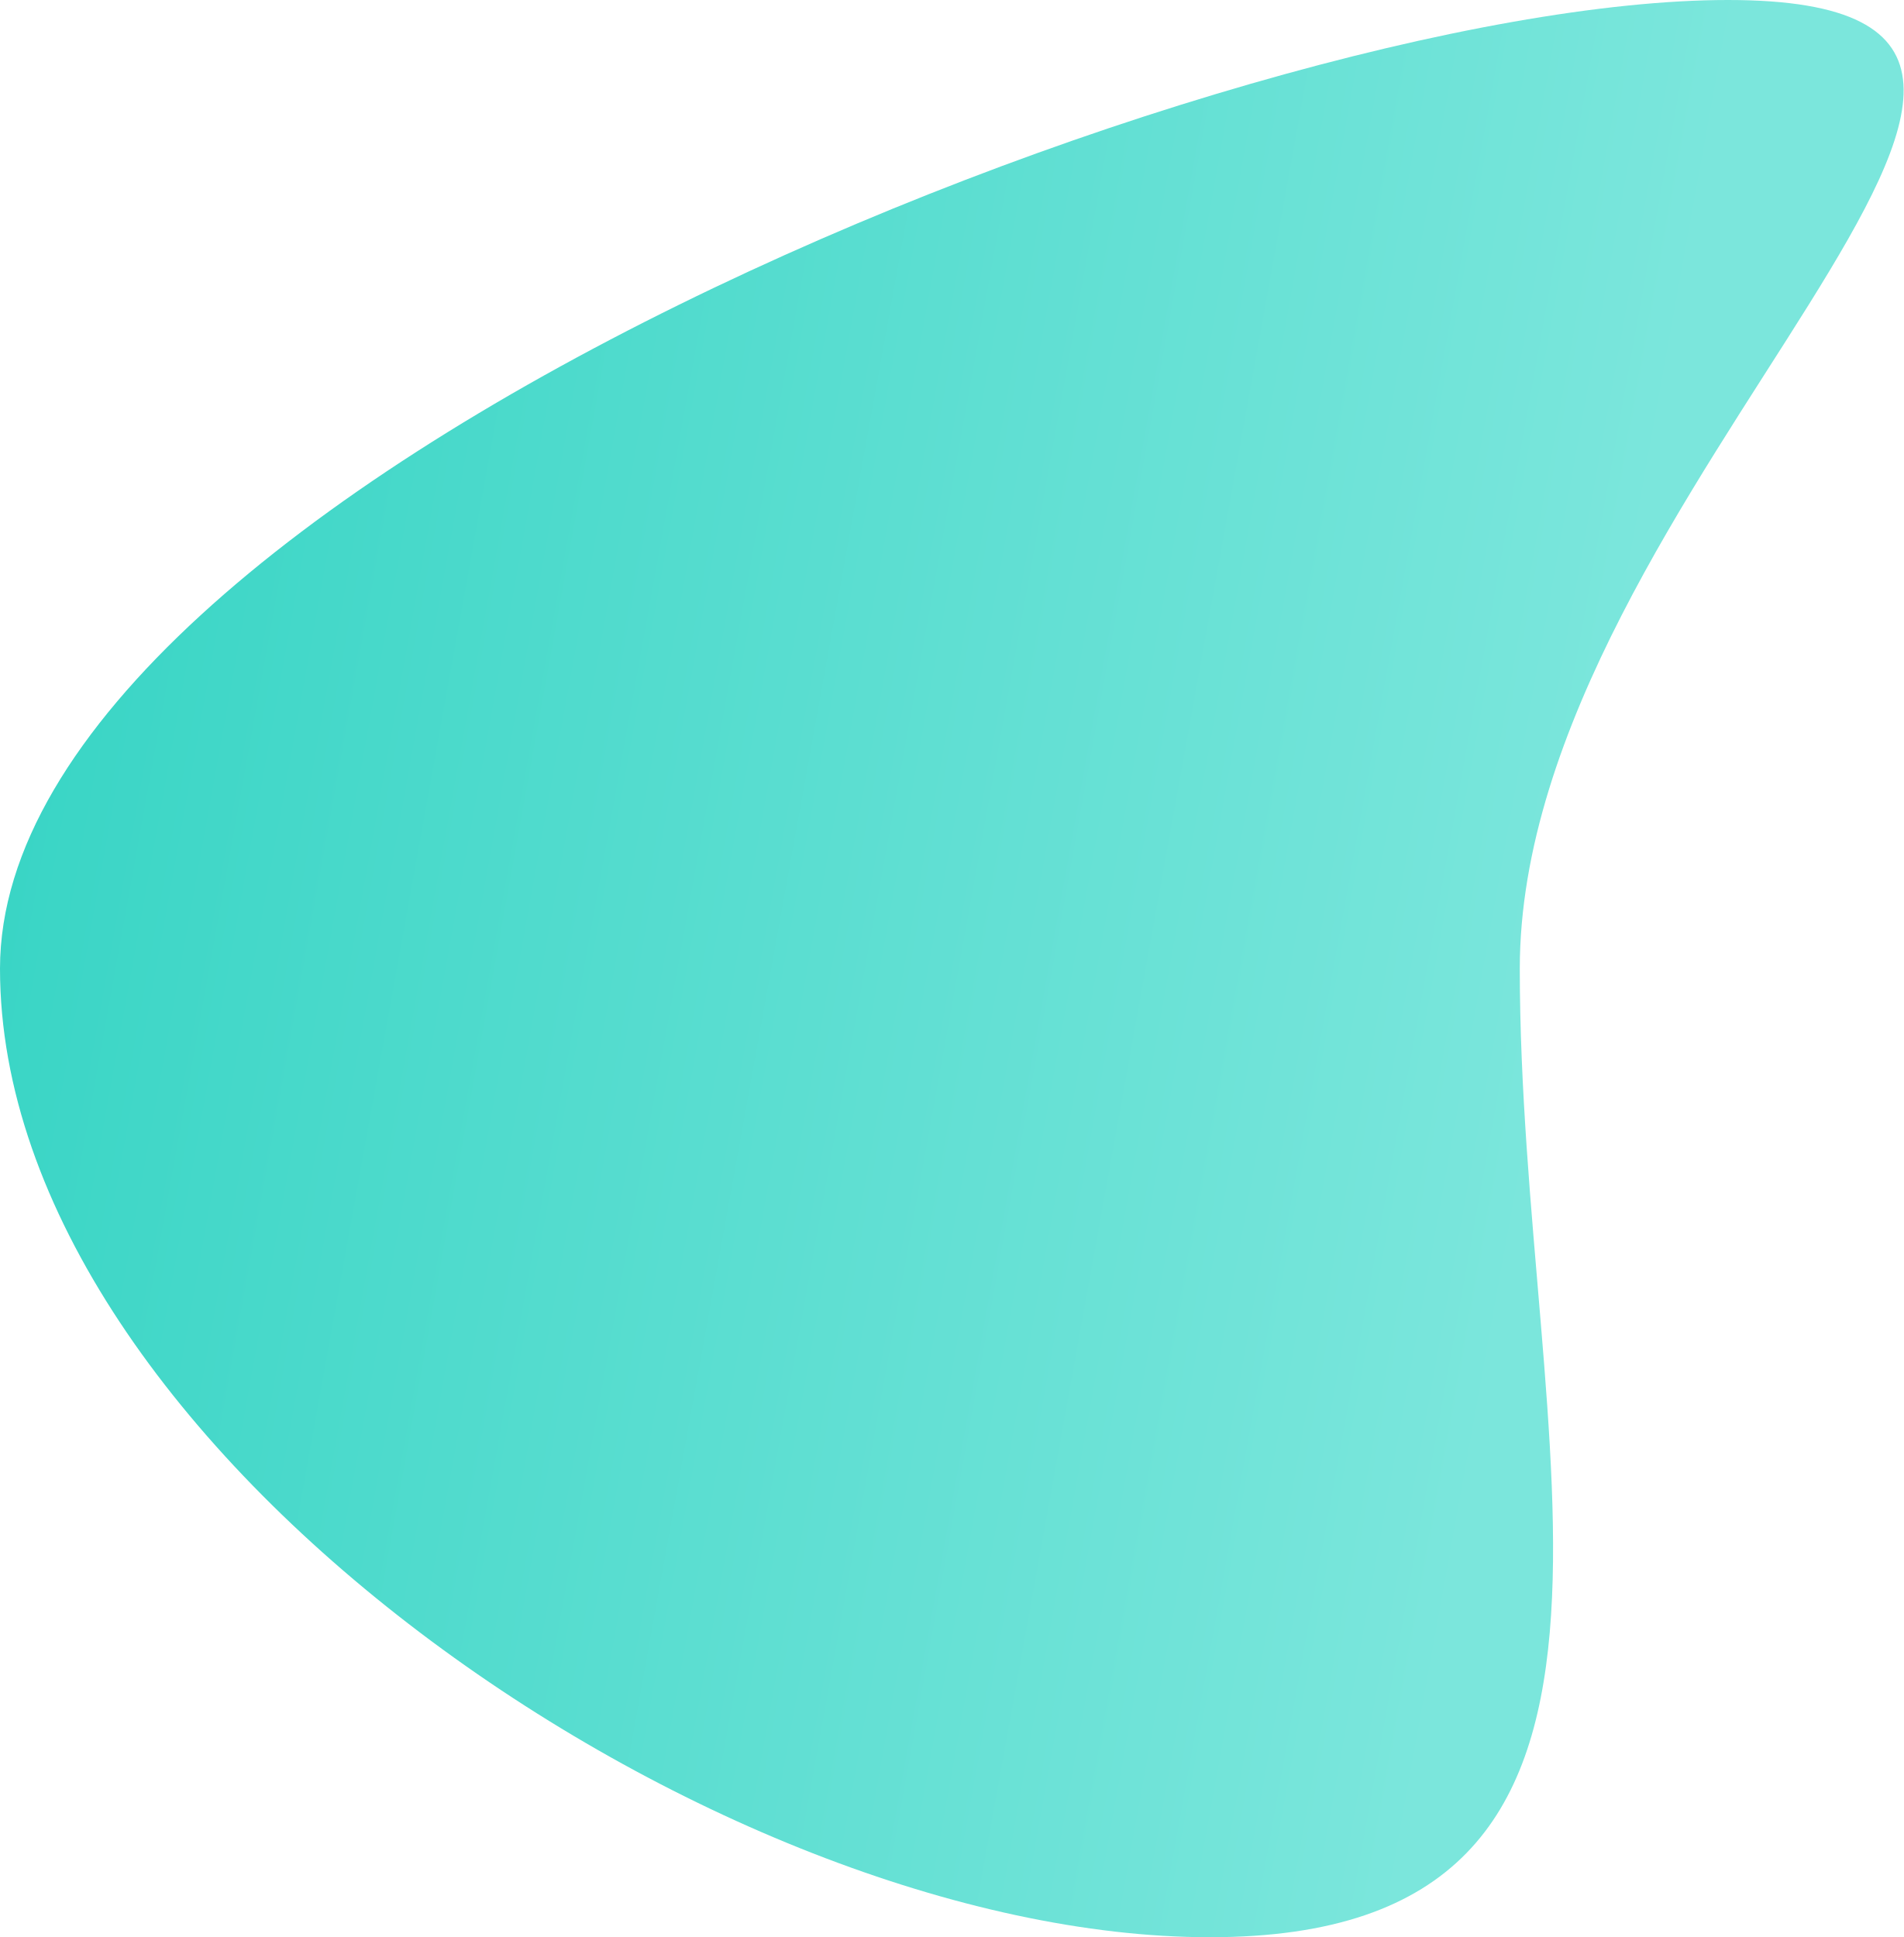
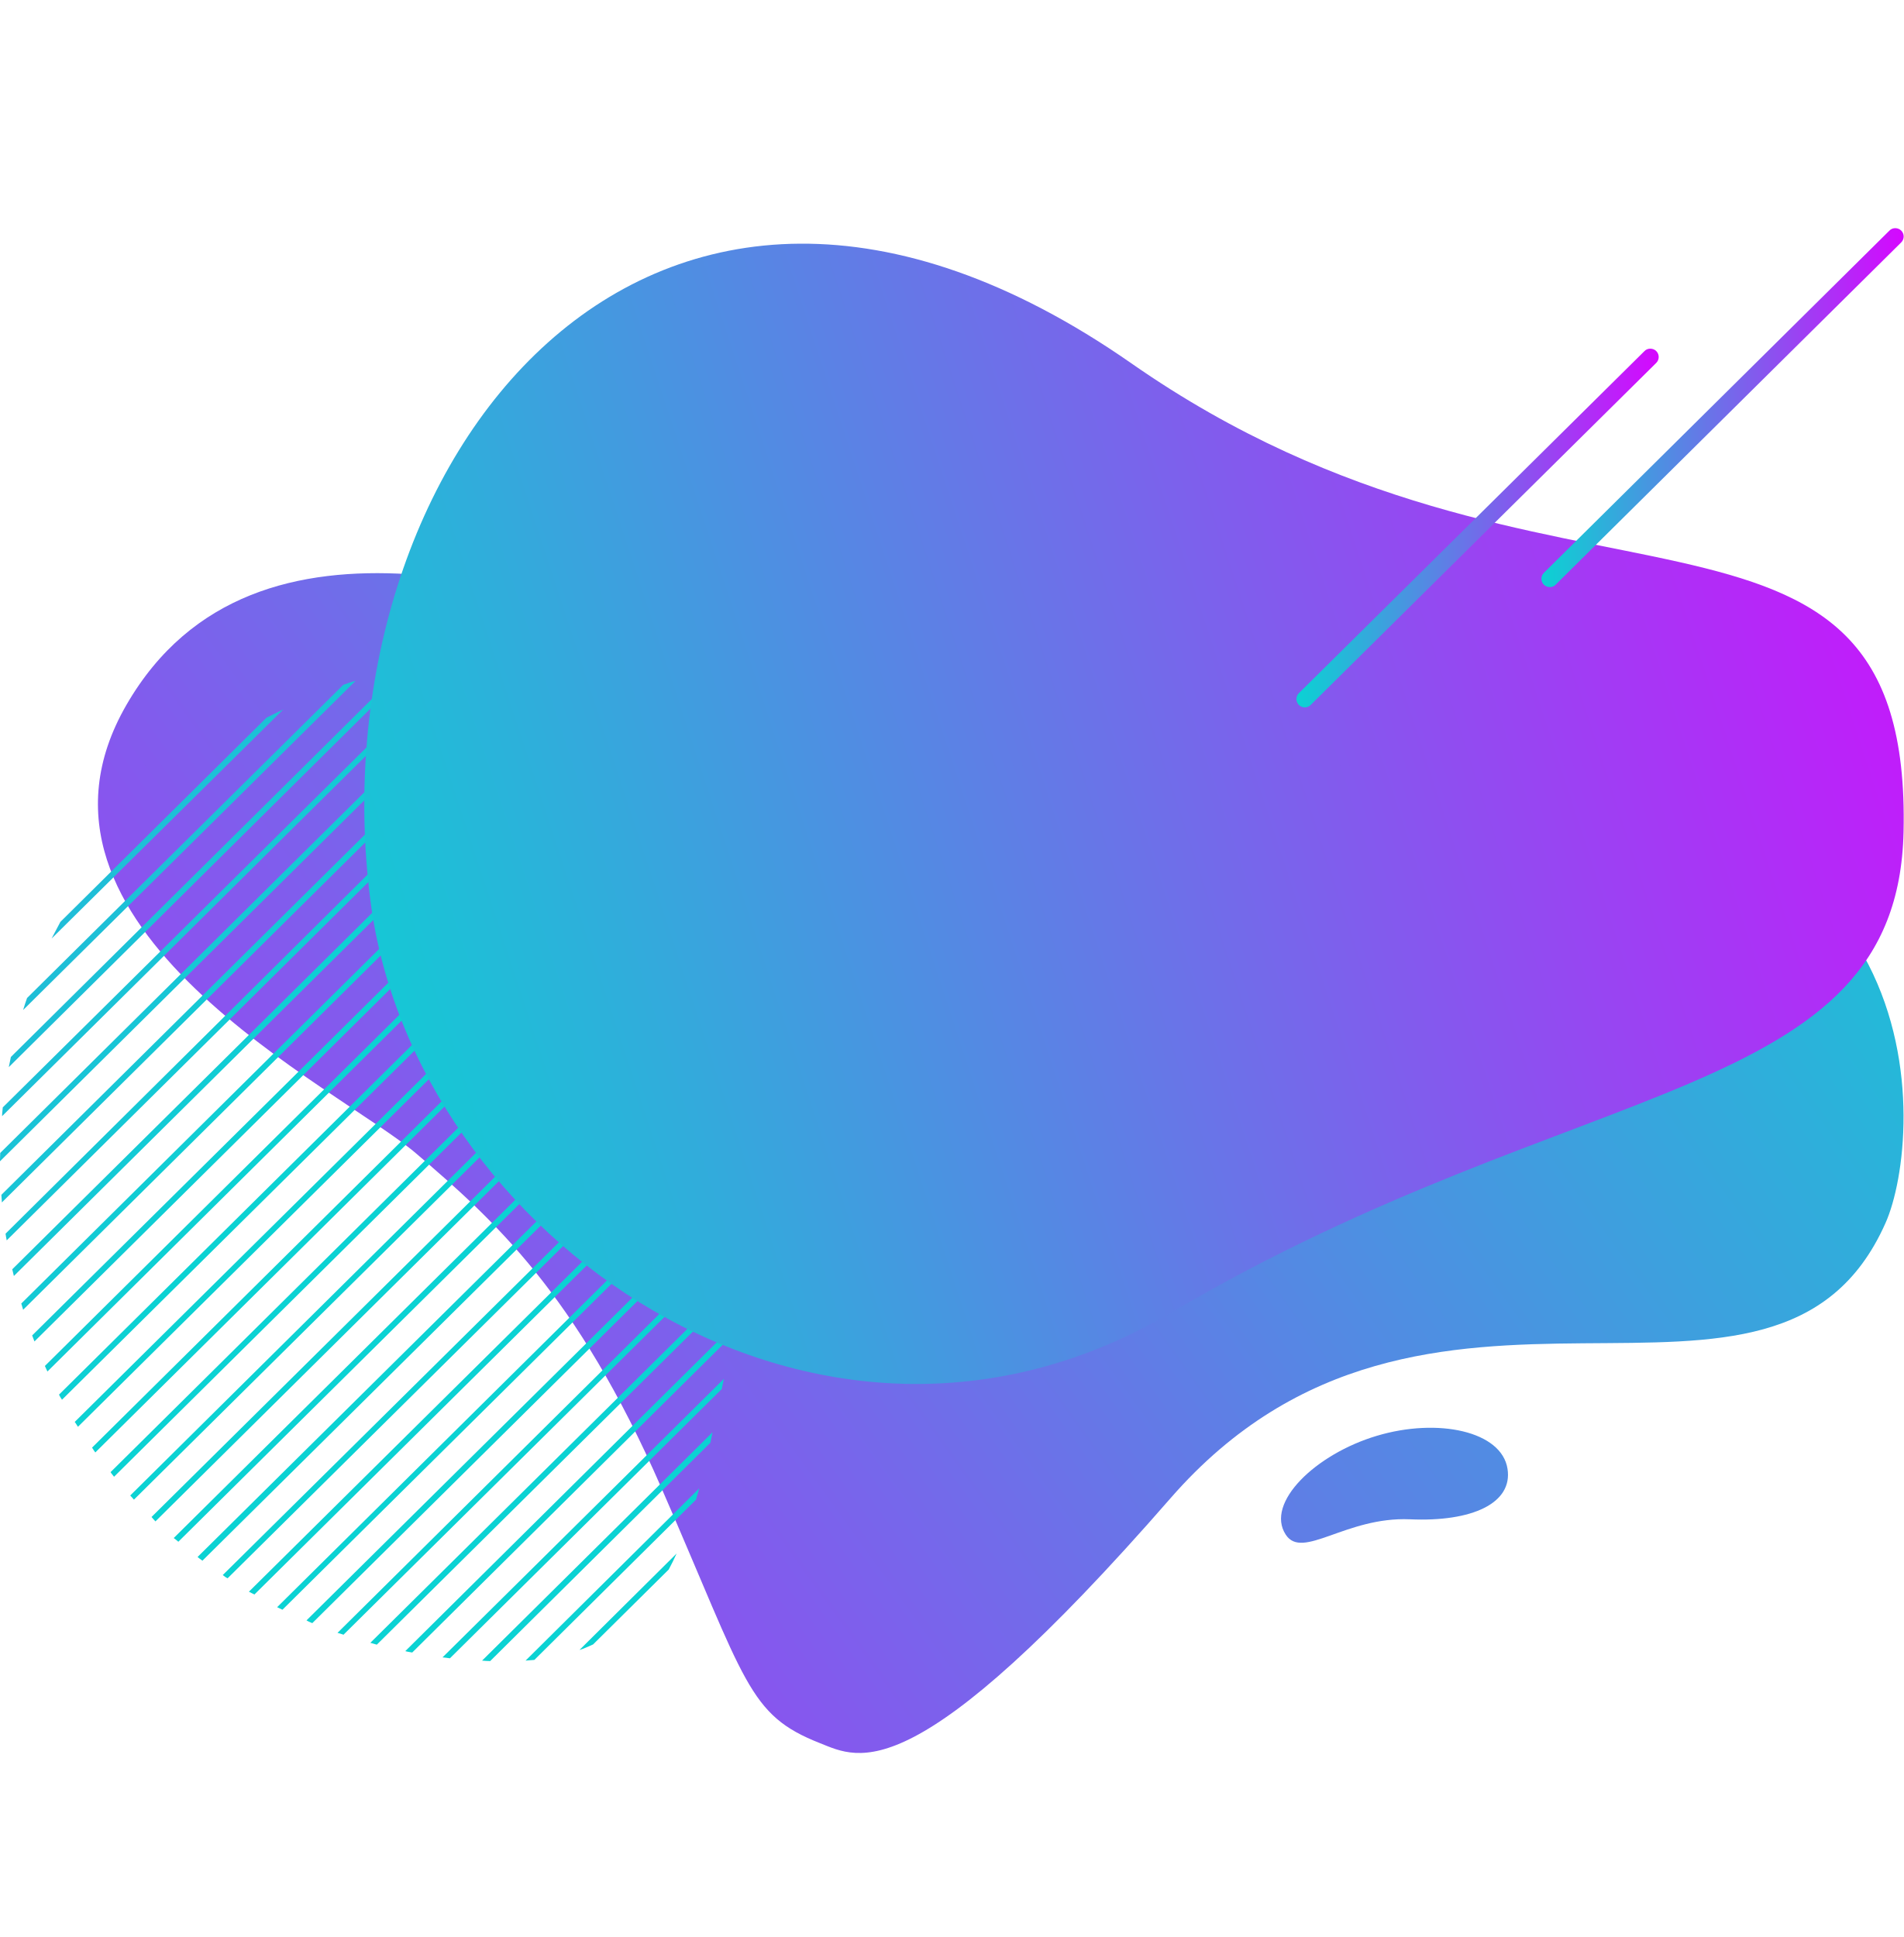
<svg xmlns="http://www.w3.org/2000/svg" version="1.1" id="Layer_3" x="0px" y="0px" viewBox="0 0 823 837.5" style="enable-background:new 0 0 823 837.5;" xml:space="preserve">
  <style type="text/css">
	.st0{fill:url(#SVGID_1_);}
+ 	.st1{fill:url(#SVGID_2_);}
+ 	.st2{fill:url(#SVGID_3_);}
+ 	.st3{fill:url(#SVGID_4_);}
+ 	.st4{fill:url(#SVGID_5_);}
+ 	.st5{fill:url(#SVGID_6_);}
+ 	.st6{fill:url(#SVGID_7_);}
+ 	.st7{fill:url(#SVGID_8_);}
+ 	.st8{fill:url(#SVGID_9_);}
+ 	.st9{fill:url(#SVGID_10_);}
+ 	.st10{fill:url(#SVGID_11_);}
+ 	.st11{fill:url(#SVGID_12_);}
+ 	.st12{fill:url(#SVGID_13_);}
+ 	.st13{fill:url(#SVGID_14_);}
+ 	.st14{fill:url(#SVGID_15_);}
+ 	.st15{fill:url(#SVGID_16_);}
+ 	.st16{fill:url(#SVGID_17_);}
+ 	.st17{fill:url(#SVGID_18_);}
+ 	.st18{fill:url(#SVGID_19_);}
+ 	.st19{fill:url(#SVGID_20_);}
+ 	.st20{fill:url(#SVGID_21_);}
+ 	.st21{fill:url(#SVGID_22_);}
+ 	.st22{fill:url(#SVGID_23_);}
+ 	.st23{fill:url(#SVGID_24_);}
+ 	.st24{fill:url(#SVGID_25_);}
+ 	.st25{fill:url(#SVGID_26_);}
+ 	.st26{fill:url(#SVGID_27_);}
+ 	.st27{fill:url(#SVGID_28_);}
+ 	.st28{fill:url(#SVGID_29_);}
+ 	.st29{fill:url(#SVGID_30_);}
+ 	.st30{fill:url(#SVGID_31_);}
+ 	.st31{fill:url(#SVGID_32_);}
+ 	.st32{fill:url(#SVGID_33_);}
+ 	.st33{fill:url(#SVGID_34_);}
+ 	.st34{fill:url(#SVGID_35_);}
</style>
-   <linearGradient id="SVGID_1_" gradientUnits="userSpaceOnUse" x1="9.395" y1="306.895" x2="676.069" y2="427.23">
-     <stop offset="0" style="stop-color:#39D5C5" />
-     <stop offset="1" style="stop-color:#7BE6DC" />
-   </linearGradient>
-   <path class="st0" d="M657,418.8c0,207.1,79.2,418.8-134,418.8S0,625.9,0,418.8S533.9,0,747,0S657,211.7,657,418.8z" />
+   <g>
+     <g>
+       <linearGradient id="SVGID_1_" gradientUnits="userSpaceOnUse" x1="793.19" y1="1158.683" x2="-152.22" y2="476.464" gradientTransform="matrix(1 0 0 -1 0 1318)">
+         <stop offset="0" style="stop-color:#0BD2D3" />
+         <stop offset="0.513" style="stop-color:#736AEA" />
+         <stop offset="1" style="stop-color:#D607FF" />
+       </linearGradient>
+       <path class="st0" d="M626.4,343.5c-3.5,0.2-75.9,5.4-125-86.1c-40-74.3-82.3,50.9-200.1,18.9c-59.8-16.4-190.9-67.9-246.6,28.4    c-55.7,96.4,93,166.2,125.4,194.2c32.5,27.8,69.1,60.1,105.9,144.6c36.8,84.4,37.3,97.9,68.5,110.2    c17.1,6.8,40.7,21.2,151.5-105.9s261.6-11.9,309.1-119C831.7,491.7,841.7,329.6,626.4,343.5z" />
+       <linearGradient id="SVGID_2_" gradientUnits="userSpaceOnUse" x1="996.826" y1="957.406" x2="-34.33" y2="213.311" gradientTransform="matrix(1 0 0 -1 0 1318)">
+         <stop offset="0" style="stop-color:#0BD2D3" />
+         <stop offset="0.513" style="stop-color:#736AEA" />
+         <stop offset="1" style="stop-color:#D607FF" />
+       </linearGradient>
+       <path class="st1" d="M595.2,620.8c-26.5,7.9-48.3,29-39.4,42.7c7.2,11.2,26-7.8,53.7-6.6c27,1.2,44.5-7,42.2-21.8    C649.2,618.8,621.6,612.9,595.2,620.8z" />
+     </g>
+     <g>
+       <linearGradient id="SVGID_3_" gradientUnits="userSpaceOnUse" x1="5230.186" y1="1190.885" x2="6272.466" y2="568.501" gradientTransform="matrix(-1 0 0 1 5294.684 -621.8662)">
+         <stop offset="0" style="stop-color:#0BD2D3" />
+         <stop offset="0.513" style="stop-color:#736AEA" />
+         <stop offset="1" style="stop-color:#D607FF" />
+       </linearGradient>
+       <path class="st2" d="M256.4,711l32.7-32.4c1.2-2.2,2.3-4.5,3.4-6.9l-42,41.7C252.6,712.8,254.5,711.8,256.4,711z" />
+       <linearGradient id="SVGID_4_" gradientUnits="userSpaceOnUse" x1="5226.679" y1="1185.106" x2="6269.679" y2="562.292" gradientTransform="matrix(-1 0 0 1 5294.684 -621.8662)">
+         <stop offset="0" style="stop-color:#0BD2D3" />
+         <stop offset="0.513" style="stop-color:#736AEA" />
+         <stop offset="1" style="stop-color:#D607FF" />
+       </linearGradient>
+       <path class="st3" d="M231,717.7l69.9-69.3c0.5-1.7,0.9-3.3,1.4-4.9L227.2,718C228.5,717.9,229.8,717.8,231,717.7z" />
+       <linearGradient id="SVGID_5_" gradientUnits="userSpaceOnUse" x1="5223.133" y1="1179.143" x2="6267.097" y2="555.753" gradientTransform="matrix(-1 0 0 1 5294.684 -621.8662)">
+         <stop offset="0" style="stop-color:#0BD2D3" />
+         <stop offset="0.513" style="stop-color:#736AEA" />
+         <stop offset="1" style="stop-color:#D607FF" />
+       </linearGradient>
+       <path class="st4" d="M211.9,718.2l95.2-94.4c0.3-1.5,0.6-3.1,0.9-4.5l-99.6,98.7C209.5,718.1,210.7,718.2,211.9,718.2z" />
+       <linearGradient id="SVGID_6_" gradientUnits="userSpaceOnUse" x1="5219.254" y1="1172.794" x2="6264.008" y2="548.933" gradientTransform="matrix(-1 0 0 1 5294.684 -621.8662)">
+         <stop offset="0" style="stop-color:#0BD2D3" />
+         <stop offset="0.513" style="stop-color:#736AEA" />
+         <stop offset="1" style="stop-color:#D607FF" />
+       </linearGradient>
+       <path class="st5" d="M194.5,717l117.5-116.4c0.3-1.5,0.6-2.9,0.9-4.4L191.3,716.6C192.2,716.7,193.4,716.8,194.5,717z" />
+       <linearGradient id="SVGID_7_" gradientUnits="userSpaceOnUse" x1="5214.663" y1="1165.636" x2="6258.986" y2="542.032" gradientTransform="matrix(-1 0 0 1 5294.684 -621.8662)">
+         <stop offset="0" style="stop-color:#0BD2D3" />
+         <stop offset="0.513" style="stop-color:#736AEA" />
+         <stop offset="1" style="stop-color:#D607FF" />
+       </linearGradient>
+       <path class="st6" d="M178.2,714.5L316.9,577c0.3-1.6,0.6-3.1,1-4.6L175.2,713.9C176.2,714.2,177.2,714.3,178.2,714.5z" />
+       <linearGradient id="SVGID_8_" gradientUnits="userSpaceOnUse" x1="5209.471" y1="1157.13" x2="6254.427" y2="533.148" gradientTransform="matrix(-1 0 0 1 5294.684 -621.8662)">
+         <stop offset="0" style="stop-color:#0BD2D3" />
+         <stop offset="0.513" style="stop-color:#736AEA" />
+         <stop offset="1" style="stop-color:#D607FF" />
+       </linearGradient>
+       <path class="st7" d="M162.9,711.1l159.9-158.4c0.5-1.7,0.9-3.3,1.4-4.9L160.1,710.3C161,710.6,162,710.8,162.9,711.1z" />
+       <linearGradient id="SVGID_9_" gradientUnits="userSpaceOnUse" x1="5202.638" y1="1146.185" x2="6247.406" y2="522.315" gradientTransform="matrix(-1 0 0 1 5294.684 -621.8662)">
+         <stop offset="0" style="stop-color:#0BD2D3" />
+         <stop offset="0.513" style="stop-color:#736AEA" />
+         <stop offset="1" style="stop-color:#D607FF" />
+       </linearGradient>
+       <path class="st8" d="M148.5,706.8l183.3-181.5c0.7-2,1.6-4,2.4-5.9L145.9,706C146.7,706.2,147.7,706.5,148.5,706.8z" />
+       <linearGradient id="SVGID_10_" gradientUnits="userSpaceOnUse" x1="5193.069" y1="1130.407" x2="6238.461" y2="506.165" gradientTransform="matrix(-1 0 0 1 5294.684 -621.8662)">
+         <stop offset="0" style="stop-color:#0BD2D3" />
+         <stop offset="0.513" style="stop-color:#736AEA" />
+         <stop offset="1" style="stop-color:#D607FF" />
+       </linearGradient>
+       <path class="st9" d="M135,701.8L350.8,488l0.5-4.1L132.5,700.6C133.3,701.1,134.1,701.4,135,701.8z" />
+       <linearGradient id="SVGID_11_" gradientUnits="userSpaceOnUse" x1="5171.727" y1="1095.362" x2="6216.45" y2="471.52" gradientTransform="matrix(-1 0 0 1 5294.684 -621.8662)">
+         <stop offset="0" style="stop-color:#0BD2D3" />
+         <stop offset="0.513" style="stop-color:#736AEA" />
+         <stop offset="1" style="stop-color:#D607FF" />
+       </linearGradient>
+       <path class="st10" d="M122.1,696l277.3-274.7c0.6-1.7,1.2-3.5,1.7-5.1L119.8,694.9C120.5,695.2,121.3,695.6,122.1,696z" />
+       <linearGradient id="SVGID_12_" gradientUnits="userSpaceOnUse" x1="5166.741" y1="1087.219" x2="6211.972" y2="463.072" gradientTransform="matrix(-1 0 0 1 5294.684 -621.8662)">
+         <stop offset="0" style="stop-color:#0BD2D3" />
+         <stop offset="0.513" style="stop-color:#736AEA" />
+         <stop offset="1" style="stop-color:#D607FF" />
+       </linearGradient>
+       <path class="st11" d="M110,689.4l293.7-290.9c0-1.2,0-2.3,0-3.5L107.6,688.2C108.4,688.6,109.3,689.1,110,689.4z" />
+       <linearGradient id="SVGID_13_" gradientUnits="userSpaceOnUse" x1="5163.262" y1="1081.857" x2="6208.337" y2="457.804" gradientTransform="matrix(-1 0 0 1 5294.684 -621.8662)">
+         <stop offset="0" style="stop-color:#0BD2D3" />
+         <stop offset="0.513" style="stop-color:#736AEA" />
+         <stop offset="1" style="stop-color:#D607FF" />
+       </linearGradient>
+       <path class="st12" d="M98.4,682.4L402,381.7c-0.2-0.9-0.5-1.9-0.7-2.7l-305,302C96.9,681.5,97.7,682.1,98.4,682.4z" />
+       <linearGradient id="SVGID_14_" gradientUnits="userSpaceOnUse" x1="5160.575" y1="1077.709" x2="6205.996" y2="453.45" gradientTransform="matrix(-1 0 0 1 5294.684 -621.8662)">
+         <stop offset="0" style="stop-color:#0BD2D3" />
+         <stop offset="0.513" style="stop-color:#736AEA" />
+         <stop offset="1" style="stop-color:#D607FF" />
+       </linearGradient>
+       <path class="st13" d="M87.5,674.8l309.8-306.9c-0.3-0.7-0.7-1.7-1.2-2.4L85.4,673.2C86.1,673.8,86.7,674.2,87.5,674.8z" />
+       <linearGradient id="SVGID_15_" gradientUnits="userSpaceOnUse" x1="5158.368" y1="1074.509" x2="6203.736" y2="450.281" gradientTransform="matrix(-1 0 0 1 5294.684 -621.8662)">
+         <stop offset="0" style="stop-color:#0BD2D3" />
+         <stop offset="0.513" style="stop-color:#736AEA" />
+         <stop offset="1" style="stop-color:#D607FF" />
+       </linearGradient>
+       <path class="st14" d="M77.1,666.6l313.4-310.4c-0.5-0.7-0.9-1.4-1.5-2.1L75.1,665C75.8,665.5,76.4,666,77.1,666.6z" />
+       <linearGradient id="SVGID_16_" gradientUnits="userSpaceOnUse" x1="5156.337" y1="1071.536" x2="6201.405" y2="447.487" gradientTransform="matrix(-1 0 0 1 5294.684 -621.8662)">
+         <stop offset="0" style="stop-color:#0BD2D3" />
+         <stop offset="0.513" style="stop-color:#736AEA" />
+         <stop offset="1" style="stop-color:#D607FF" />
+       </linearGradient>
+       <path class="st15" d="M67.2,657.8l315.1-312.2c-0.6-0.7-1.2-1.2-1.7-1.8L65.5,655.9C66.1,656.6,66.6,657.2,67.2,657.8z" />
+       <linearGradient id="SVGID_17_" gradientUnits="userSpaceOnUse" x1="5154.54" y1="1068.952" x2="6199.657" y2="444.874" gradientTransform="matrix(-1 0 0 1 5294.684 -621.8662)">
+         <stop offset="0" style="stop-color:#0BD2D3" />
+         <stop offset="0.513" style="stop-color:#736AEA" />
+         <stop offset="1" style="stop-color:#D607FF" />
+       </linearGradient>
+       <path class="st16" d="M57.9,648.4L373,336.3c-0.6-0.6-1.3-1.1-1.9-1.7L56.3,646.6C56.8,647.2,57.4,647.8,57.9,648.4z" />
+       <linearGradient id="SVGID_18_" gradientUnits="userSpaceOnUse" x1="5152.861" y1="1066.592" x2="6197.952" y2="442.529" gradientTransform="matrix(-1 0 0 1 5294.684 -621.8662)">
+         <stop offset="0" style="stop-color:#0BD2D3" />
+         <stop offset="0.513" style="stop-color:#736AEA" />
+         <stop offset="1" style="stop-color:#D607FF" />
+       </linearGradient>
+       <path class="st17" d="M49.3,638.5l313.5-310.6c-0.6-0.6-1.4-1-2-1.5l-313,310.1C48.2,637.2,48.8,637.8,49.3,638.5z" />
+       <linearGradient id="SVGID_19_" gradientUnits="userSpaceOnUse" x1="5151.225" y1="1064.259" x2="6196.339" y2="440.182" gradientTransform="matrix(-1 0 0 1 5294.684 -621.8662)">
+         <stop offset="0" style="stop-color:#0BD2D3" />
+         <stop offset="0.513" style="stop-color:#736AEA" />
+         <stop offset="1" style="stop-color:#D607FF" />
+       </linearGradient>
+       <path class="st18" d="M41.2,628l310.6-307.7c-0.7-0.5-1.4-0.9-2.1-1.4l-309.9,307C40.2,626.6,40.7,627.3,41.2,628z" />
+       <linearGradient id="SVGID_20_" gradientUnits="userSpaceOnUse" x1="5149.666" y1="1062.094" x2="6194.805" y2="438.003" gradientTransform="matrix(-1 0 0 1 5294.684 -621.8662)">
+         <stop offset="0" style="stop-color:#0BD2D3" />
+         <stop offset="0.513" style="stop-color:#736AEA" />
+         <stop offset="1" style="stop-color:#D607FF" />
+       </linearGradient>
+       <path class="st19" d="M33.7,616.9L340,313.5c-0.7-0.5-1.6-0.7-2.3-1.2L32.3,614.8C32.8,615.4,33.2,616.2,33.7,616.9z" />
+       <linearGradient id="SVGID_21_" gradientUnits="userSpaceOnUse" x1="5148.094" y1="1059.889" x2="6193.468" y2="435.657" gradientTransform="matrix(-1 0 0 1 5294.684 -621.8662)">
+         <stop offset="0" style="stop-color:#0BD2D3" />
+         <stop offset="0.513" style="stop-color:#736AEA" />
+         <stop offset="1" style="stop-color:#D607FF" />
+       </linearGradient>
+       <path class="st20" d="M26.8,605.2l300.8-297.9c-0.8-0.3-1.7-0.7-2.5-1.1L25.5,603C25.9,603.8,26.3,604.5,26.8,605.2z" />
+       <linearGradient id="SVGID_22_" gradientUnits="userSpaceOnUse" x1="5146.537" y1="1057.719" x2="6191.392" y2="433.798" gradientTransform="matrix(-1 0 0 1 5294.684 -621.8662)">
+         <stop offset="0" style="stop-color:#0BD2D3" />
+         <stop offset="0.513" style="stop-color:#736AEA" />
+         <stop offset="1" style="stop-color:#D607FF" />
+       </linearGradient>
+       <path class="st21" d="M20.5,593l293.9-291.2c-0.9-0.3-1.7-0.7-2.6-0.9L19.4,590.6C19.7,591.3,20.1,592.1,20.5,593z" />
+       <linearGradient id="SVGID_23_" gradientUnits="userSpaceOnUse" x1="5145.037" y1="1055.598" x2="6190.423" y2="431.359" gradientTransform="matrix(-1 0 0 1 5294.684 -621.8662)">
+         <stop offset="0" style="stop-color:#0BD2D3" />
+         <stop offset="0.513" style="stop-color:#736AEA" />
+         <stop offset="1" style="stop-color:#D607FF" />
+       </linearGradient>
+       <path class="st22" d="M14.9,580l285.6-283c-0.9-0.2-1.8-0.7-2.7-0.8L13.9,577.4C14.2,578.3,14.6,579.1,14.9,580z" />
+       <linearGradient id="SVGID_24_" gradientUnits="userSpaceOnUse" x1="5143.458" y1="1053.375" x2="6188.075" y2="429.596" gradientTransform="matrix(-1 0 0 1 5294.684 -621.8662)">
+         <stop offset="0" style="stop-color:#0BD2D3" />
+         <stop offset="0.513" style="stop-color:#736AEA" />
+         <stop offset="1" style="stop-color:#D607FF" />
+       </linearGradient>
+       <path class="st23" d="M10,566.3l275.9-273.4c-0.9-0.2-1.9-0.5-2.8-0.7L9.2,563.6C9.5,564.5,9.7,565.4,10,566.3z" />
+       <linearGradient id="SVGID_25_" gradientUnits="userSpaceOnUse" x1="5141.862" y1="1051.142" x2="6186.967" y2="427.071" gradientTransform="matrix(-1 0 0 1 5294.684 -621.8662)">
+         <stop offset="0" style="stop-color:#0BD2D3" />
+         <stop offset="0.513" style="stop-color:#736AEA" />
+         <stop offset="1" style="stop-color:#D607FF" />
+       </linearGradient>
+       <path class="st24" d="M6,551.7l264.7-262.2c-1-0.2-2-0.3-3-0.6L5.3,548.8C5.6,549.8,5.7,550.7,6,551.7z" />
+       <linearGradient id="SVGID_26_" gradientUnits="userSpaceOnUse" x1="5140.231" y1="1048.805" x2="6184.889" y2="425.001" gradientTransform="matrix(-1 0 0 1 5294.684 -621.8662)">
+         <stop offset="0" style="stop-color:#0BD2D3" />
+         <stop offset="0.513" style="stop-color:#736AEA" />
+         <stop offset="1" style="stop-color:#D607FF" />
+       </linearGradient>
+       <path class="st25" d="M2.9,536.3l251.7-249.4c-1.1-0.2-2.1-0.2-3.2-0.5l-249,247C2.5,534.2,2.7,535.3,2.9,536.3z" />
+       <linearGradient id="SVGID_27_" gradientUnits="userSpaceOnUse" x1="5138.577" y1="1046.489" x2="6183.523" y2="422.513" gradientTransform="matrix(-1 0 0 1 5294.684 -621.8662)">
+         <stop offset="0" style="stop-color:#0BD2D3" />
+         <stop offset="0.513" style="stop-color:#736AEA" />
+         <stop offset="1" style="stop-color:#D607FF" />
+       </linearGradient>
+       <path class="st26" d="M0.8,519.9l236.8-234.6c-1.2-0.1-2.2-0.2-3.4-0.2L0.6,516.6C0.6,517.6,0.8,518.7,0.8,519.9z" />
+       <linearGradient id="SVGID_28_" gradientUnits="userSpaceOnUse" x1="5136.777" y1="1043.841" x2="6181.593" y2="419.943" gradientTransform="matrix(-1 0 0 1 5294.684 -621.8662)">
+         <stop offset="0" style="stop-color:#0BD2D3" />
+         <stop offset="0.513" style="stop-color:#736AEA" />
+         <stop offset="1" style="stop-color:#D607FF" />
+       </linearGradient>
+       <path class="st27" d="M0,502.1l219.6-217.6c-0.2,0-0.5,0-0.6,0c-0.9,0-2,0-2.9,0l-216,214c0,0.9-0.1,1.9-0.1,2.9    C0,501.7,0,501.8,0,502.1z" />
+       <linearGradient id="SVGID_29_" gradientUnits="userSpaceOnUse" x1="5134.95" y1="1041.158" x2="6179.462" y2="417.441" gradientTransform="matrix(-1 0 0 1 5294.684 -621.8662)">
+         <stop offset="0" style="stop-color:#0BD2D3" />
+         <stop offset="0.513" style="stop-color:#736AEA" />
+         <stop offset="1" style="stop-color:#D607FF" />
+       </linearGradient>
+       <path class="st28" d="M196.3,285.7L1.2,478.8c-0.1,1.2-0.3,2.6-0.3,3.8l199.3-197.4C198.8,285.4,197.5,285.6,196.3,285.7z" />
+       <linearGradient id="SVGID_30_" gradientUnits="userSpaceOnUse" x1="5133.222" y1="1038.699" x2="6177.543" y2="415.096" gradientTransform="matrix(-1 0 0 1 5294.684 -621.8662)">
+         <stop offset="0" style="stop-color:#0BD2D3" />
+         <stop offset="0.513" style="stop-color:#736AEA" />
+         <stop offset="1" style="stop-color:#D607FF" />
+       </linearGradient>
+       <path class="st29" d="M174,289.1L4.7,457c-0.3,1.5-0.6,2.9-0.9,4.4l174.6-173.1C177,288.5,175.6,288.8,174,289.1z" />
+       <linearGradient id="SVGID_31_" gradientUnits="userSpaceOnUse" x1="5131.348" y1="1036.085" x2="6176.298" y2="412.107" gradientTransform="matrix(-1 0 0 1 5294.684 -621.8662)">
+         <stop offset="0" style="stop-color:#0BD2D3" />
+         <stop offset="0.513" style="stop-color:#736AEA" />
+         <stop offset="1" style="stop-color:#D607FF" />
+       </linearGradient>
+       <path class="st30" d="M148.4,296.1L11.7,431.5c-0.6,1.7-1.2,3.5-1.7,5.2l143.7-142.3C151.9,294.8,150.1,295.5,148.4,296.1z" />
+       <linearGradient id="SVGID_32_" gradientUnits="userSpaceOnUse" x1="5129.772" y1="1033.397" x2="6172.406" y2="410.802" gradientTransform="matrix(-1 0 0 1 5294.684 -621.8662)">
+         <stop offset="0" style="stop-color:#0BD2D3" />
+         <stop offset="0.513" style="stop-color:#736AEA" />
+         <stop offset="1" style="stop-color:#D607FF" />
+       </linearGradient>
+       <path class="st31" d="M115.2,310.3l-89.1,88.3c-1.3,2.4-2.6,4.9-3.8,7.2l100.2-99.1C120.1,307.9,117.6,309.1,115.2,310.3z" />
+     </g>
+     <g>
+       <linearGradient id="SVGID_33_" gradientUnits="userSpaceOnUse" x1="126.095" y1="884.285" x2="865.854" y2="1127.494" gradientTransform="matrix(1 0 0 -1 0 1318)">
+         <stop offset="0" style="stop-color:#0BD2D3" />
+         <stop offset="0.513" style="stop-color:#736AEA" />
+         <stop offset="1" style="stop-color:#D607FF" />
+       </linearGradient>
+       <path class="st32" d="M822.9,359.8c3.9-168.3-151.8-75.7-333.8-202.7C279.5,11,135.7,201.6,160.2,389.9    c18.6,143.9,192.1,268.4,346.1,177.6C682.9,463.5,820.2,477.1,822.9,359.8z" />
+     </g>
+     <linearGradient id="SVGID_34_" gradientUnits="userSpaceOnUse" x1="694.094" y1="1457.89" x2="850.72" y2="1457.89" gradientTransform="matrix(1 0 0 -1 -133.6442 1686.189)">
+       <stop offset="0" style="stop-color:#0BD2D3" />
+       <stop offset="0.513" style="stop-color:#736AEA" />
+       <stop offset="1" style="stop-color:#D607FF" />
+     </linearGradient>
+     <path class="st33" d="M561.5,304.8L561.5,304.8c1.4,1.4,3.8,1.4,5.1,0L716,156.9c1.4-1.4,1.4-3.7,0-5.1l0,0c-1.4-1.4-3.8-1.4-5.1,0   L561.5,299.7C560.1,301.1,560.1,303.4,561.5,304.8z" />
+     <linearGradient id="SVGID_35_" gradientUnits="userSpaceOnUse" x1="799.99" y1="1509.945" x2="956.616" y2="1509.945" gradientTransform="matrix(1 0 0 -1 -133.6442 1686.189)">
+       <stop offset="0" style="stop-color:#0BD2D3" />
+       <stop offset="0.513" style="stop-color:#736AEA" />
+       <stop offset="1" style="stop-color:#D607FF" />
+     </linearGradient>
+     <path class="st34" d="M667.4,252.8L667.4,252.8c1.4,1.4,3.8,1.4,5.1,0l149.4-148c1.4-1.4,1.4-3.7,0-5.1l0,0c-1.4-1.4-3.8-1.4-5.1,0   l-149.4,148C666,249.1,666,251.4,667.4,252.8z" />
+   </g>
</svg>
